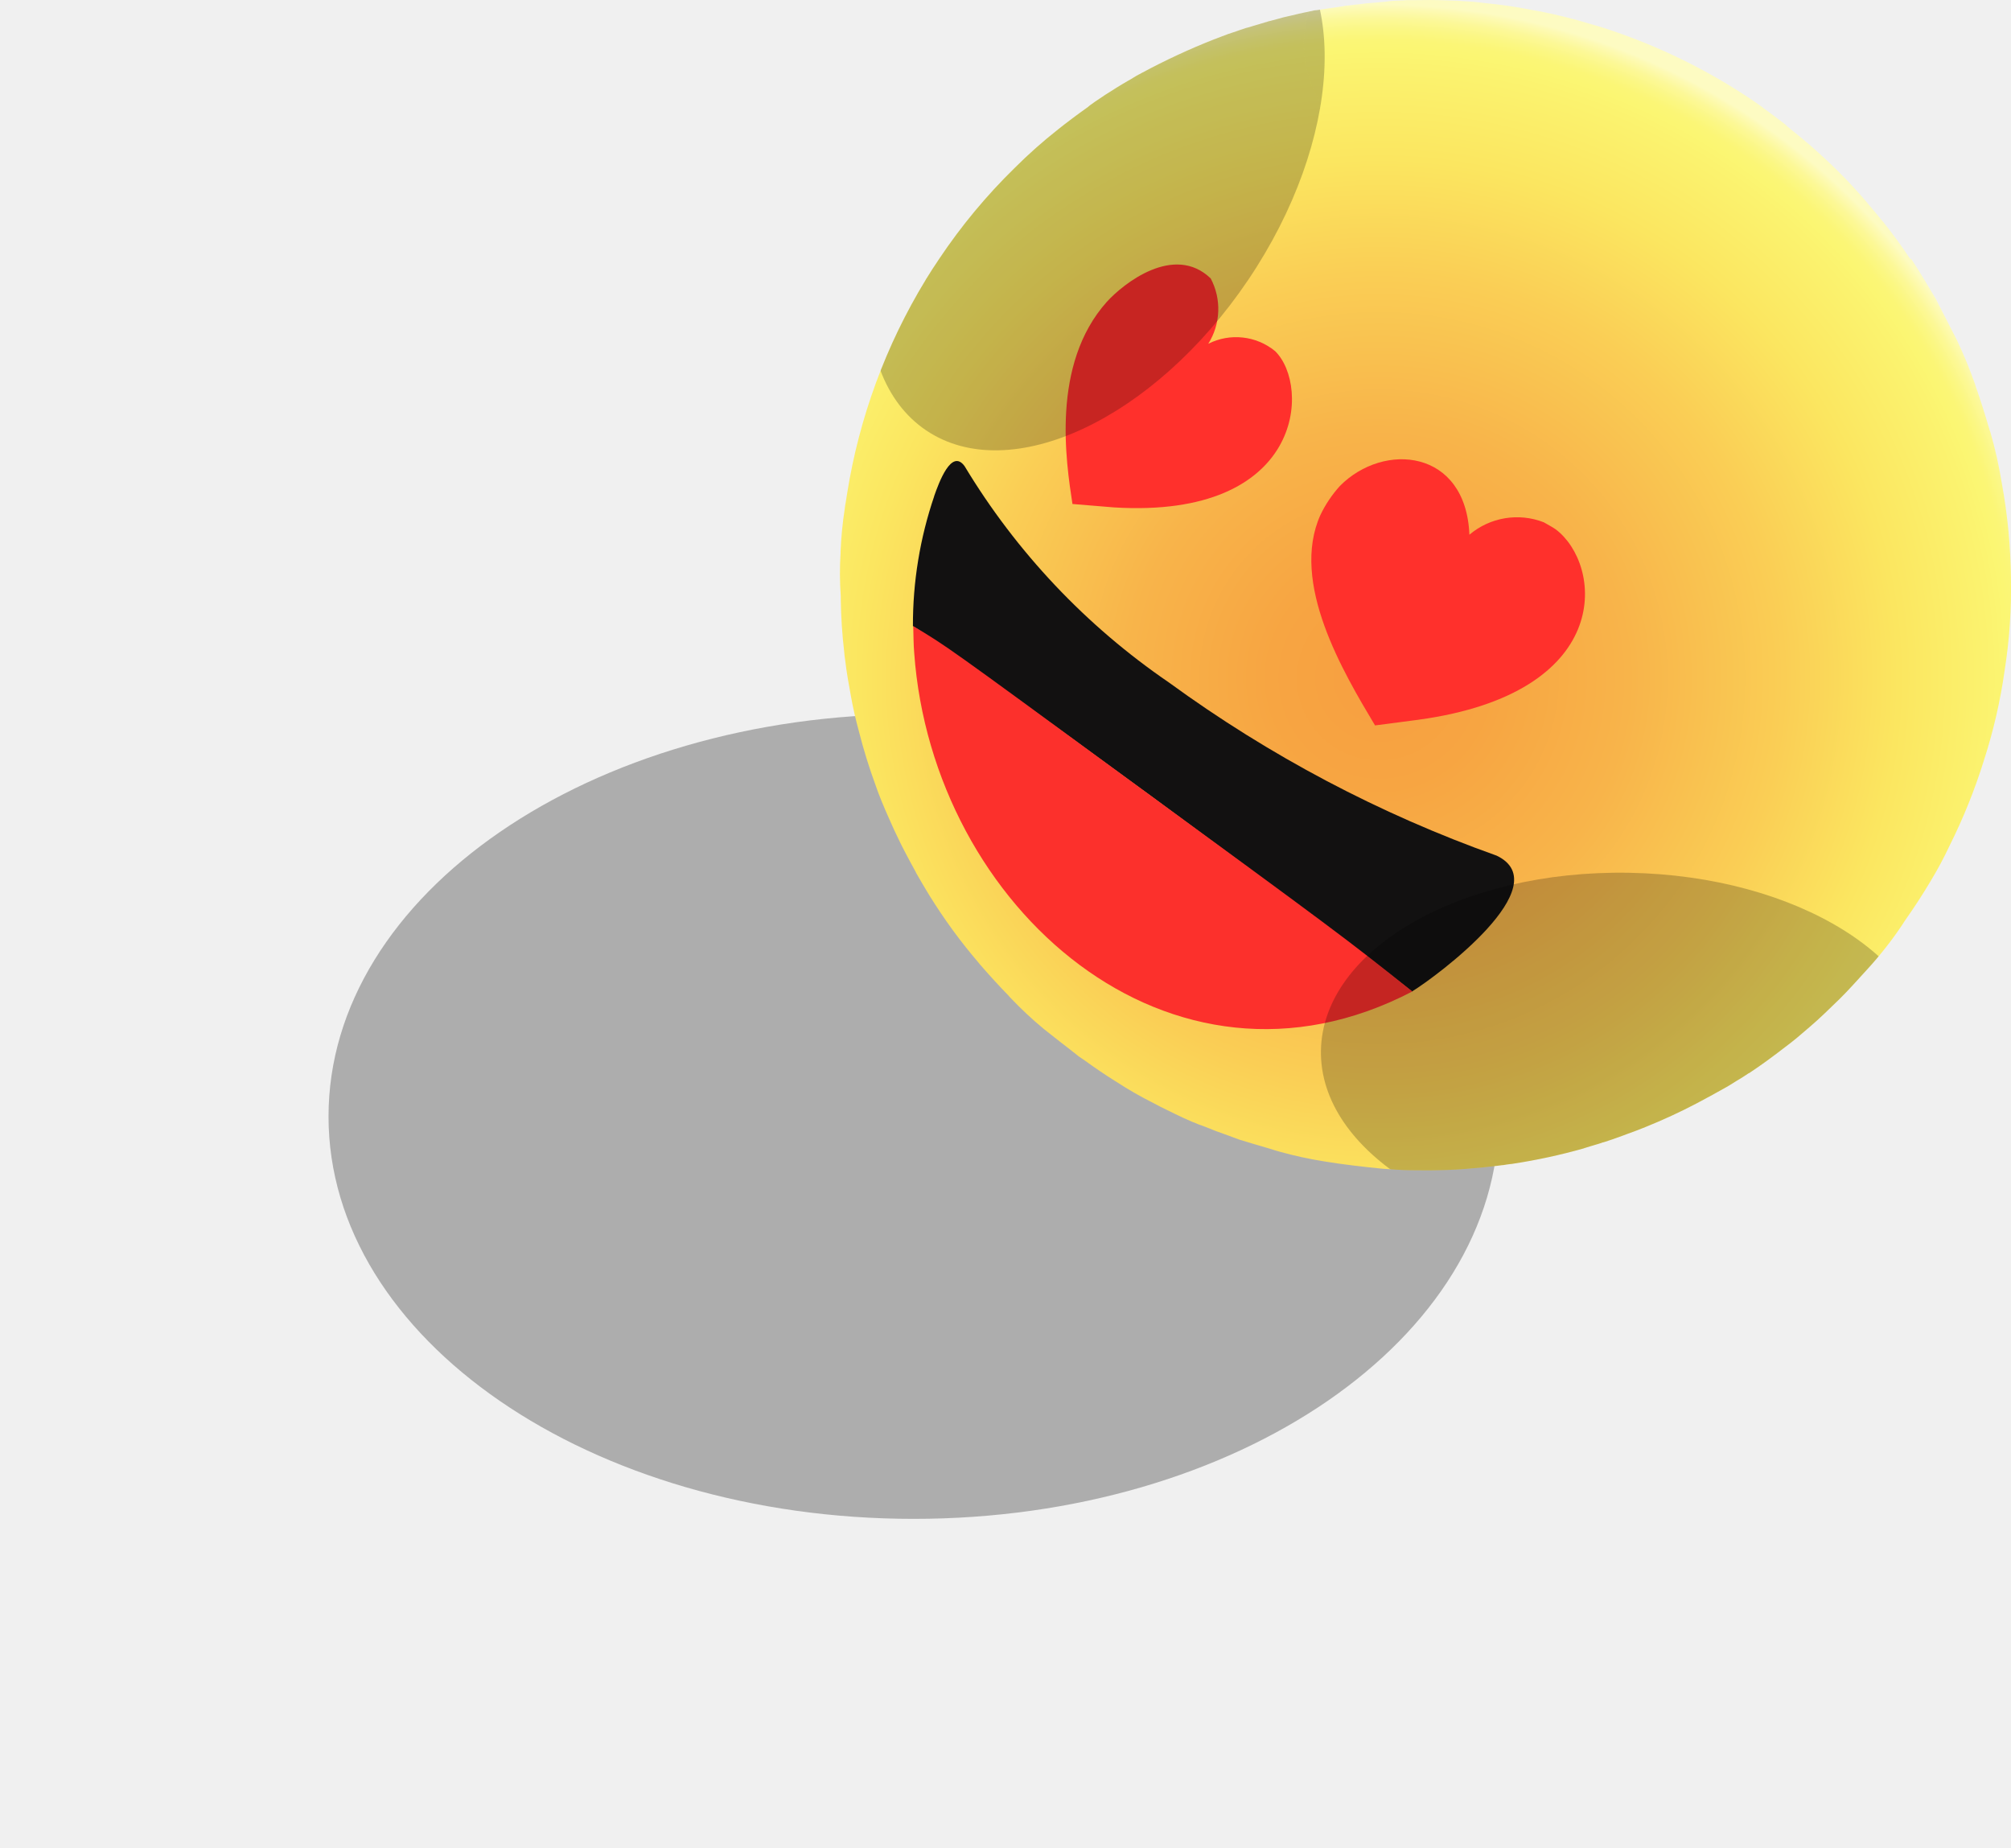
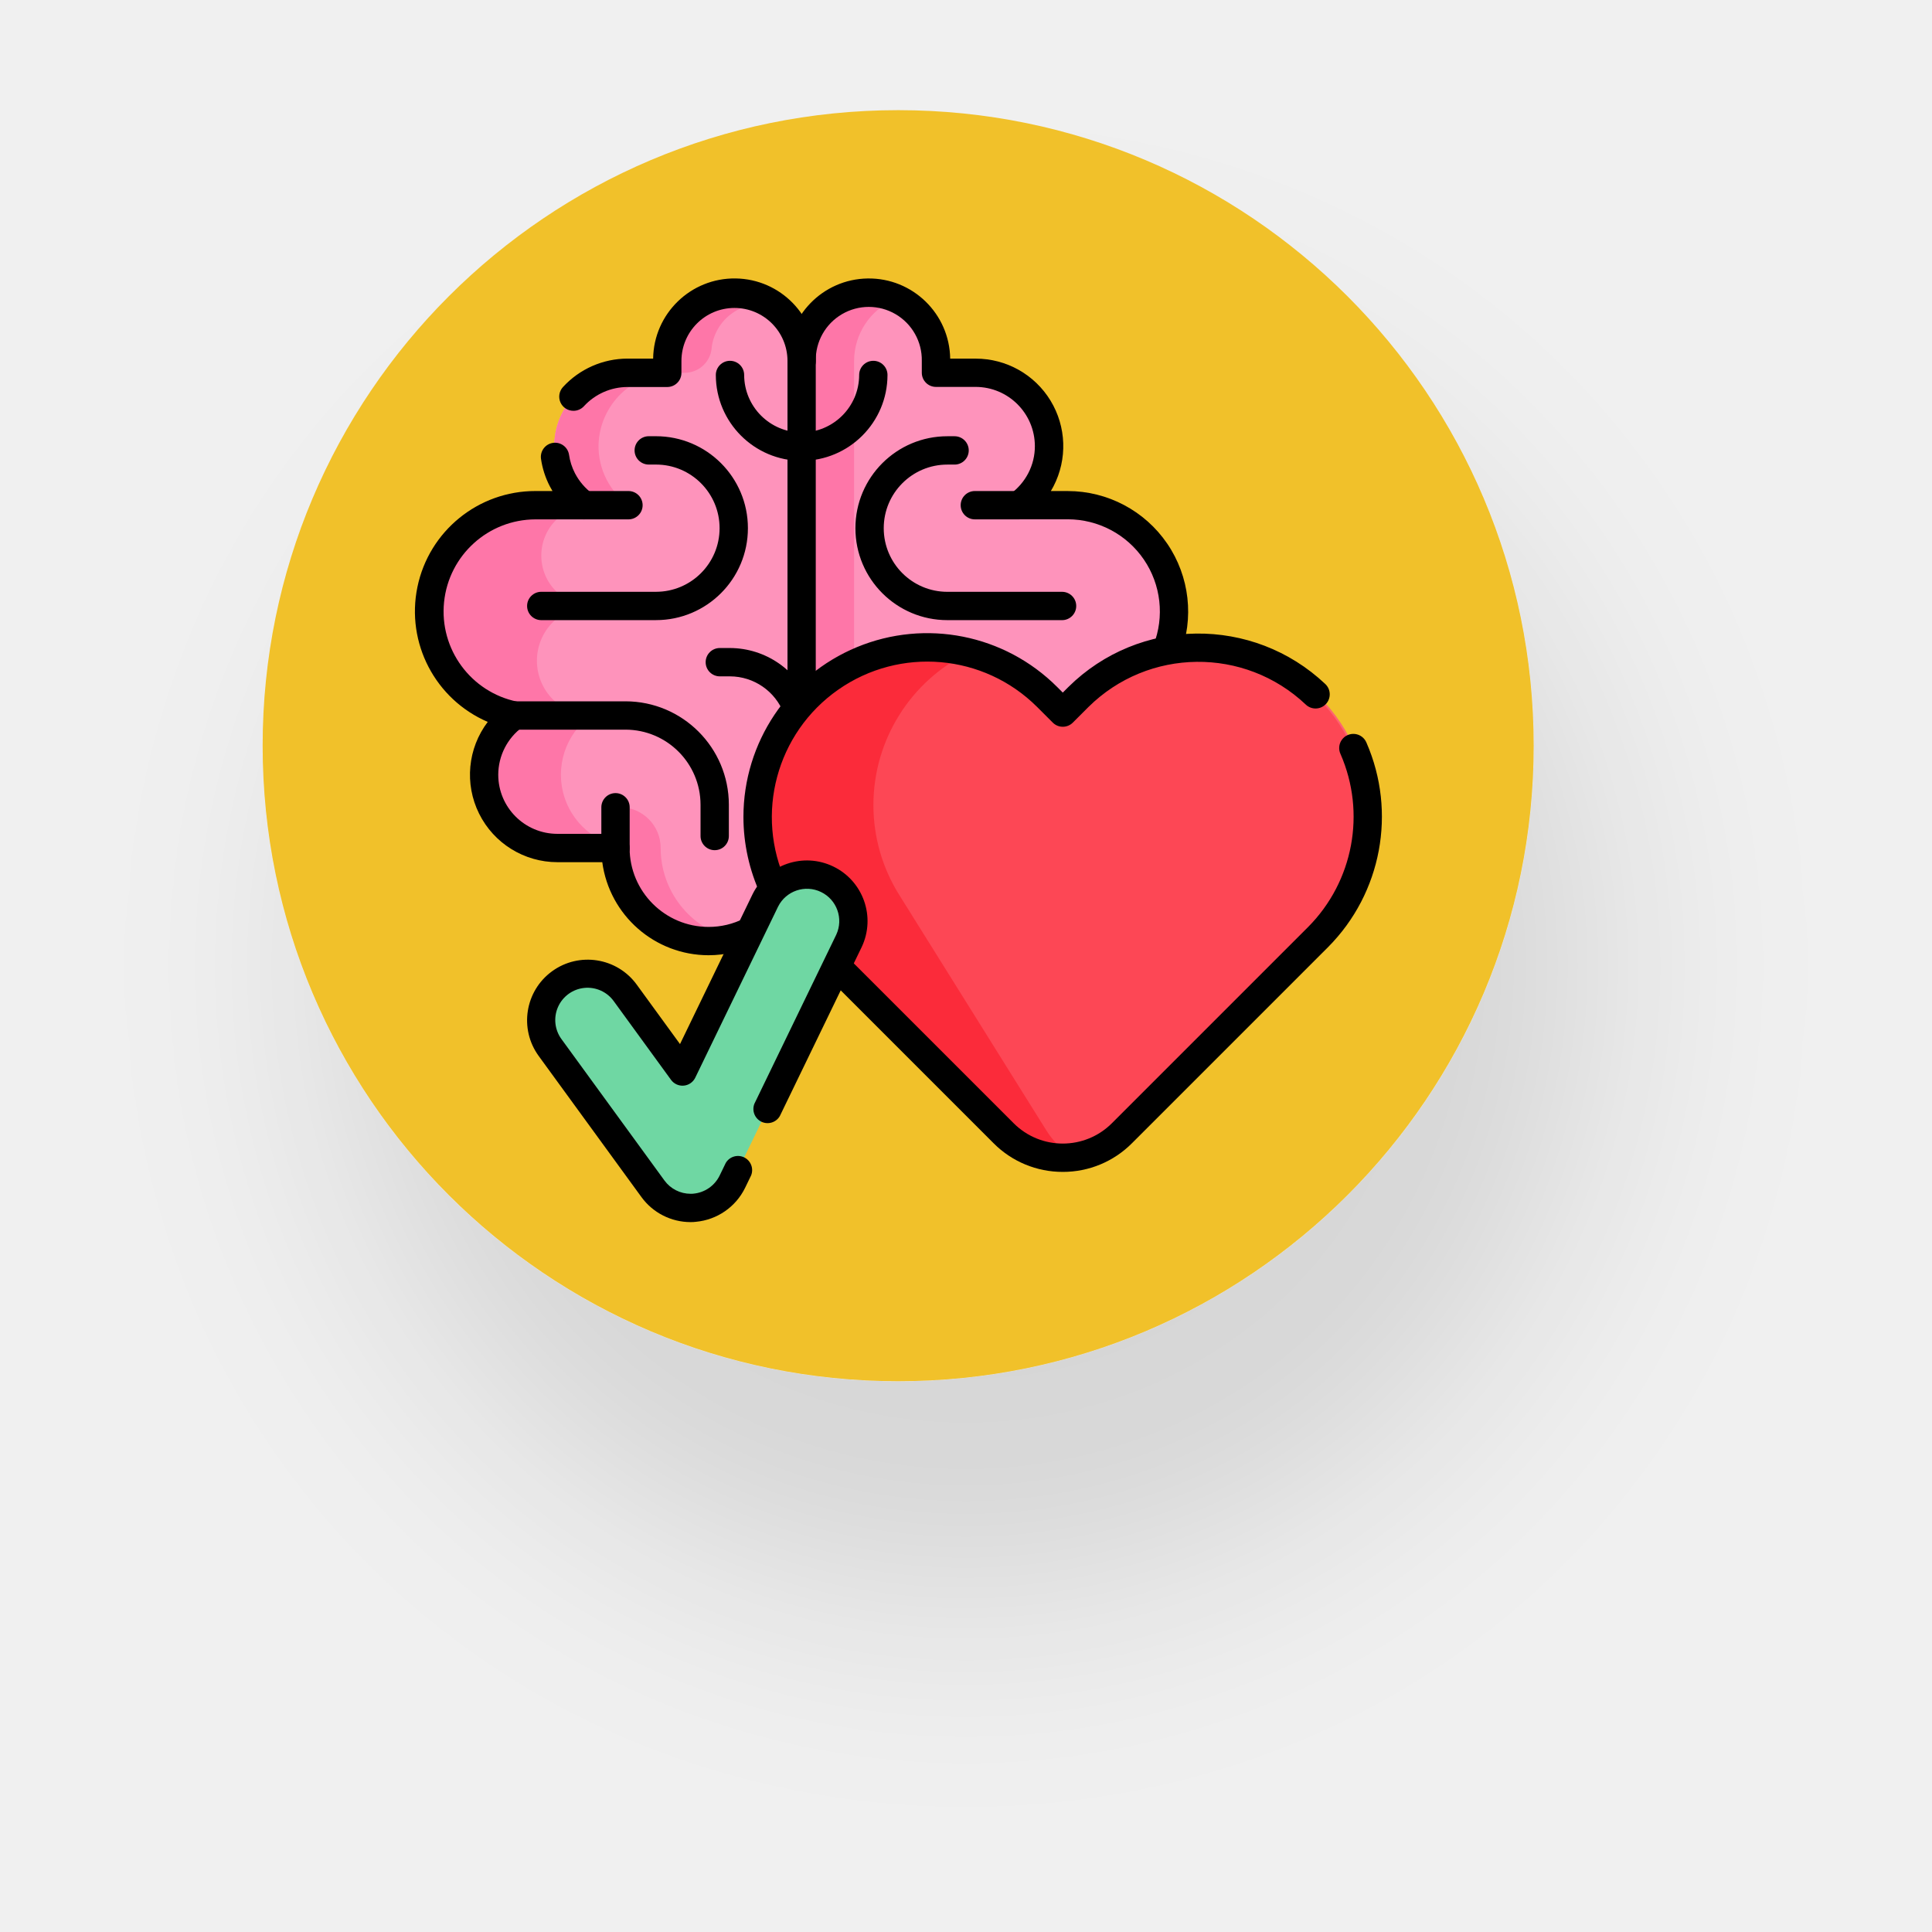
- <svg xmlns="http://www.w3.org/2000/svg" xmlns:xlink="http://www.w3.org/1999/xlink" width="82.478" height="75.758" viewBox="0 0 82.478 75.758">
+ <svg xmlns="http://www.w3.org/2000/svg" width="114" height="114" viewBox="0 0 114 114">
  <defs>
-     <radialGradient id="radial-gradient" cx="0.471" cy="0.58" r="0.575" gradientTransform="matrix(-0.999, -0.004, -0.004, 1, 0.933, 0.001)" gradientUnits="objectBoundingBox">
-       <stop offset="0" stop-color="#f79f40" />
-       <stop offset="0.163" stop-color="#f7a542" />
-       <stop offset="0.371" stop-color="#f8b44a" />
-       <stop offset="0.601" stop-color="#face55" />
-       <stop offset="0.771" stop-color="#fbe660" />
-       <stop offset="0.91" stop-color="#fbf36f" />
-       <stop offset="0.932" stop-color="#fbf672" />
-       <stop offset="0.947" stop-color="#fbf676" />
-       <stop offset="0.962" stop-color="#fbf783" />
-       <stop offset="0.978" stop-color="#fcf897" />
-       <stop offset="0.994" stop-color="#fdfab4" />
-       <stop offset="1" stop-color="#fdfbc2" />
-     </radialGradient>
-     <clipPath id="clip-path">
-       <path id="Trazado_116496" data-name="Trazado 116496" d="M52.65,29.84v-.06c0-.11-.03-.77-.15-1.75-.01-.09-.02-.17-.03-.26-.02-.12-.04-.25-.06-.38a23.894,23.894,0,0,0-3.15-8.77c0-.01-.01-.01-.01-.02-.17-.29-.35-.57-.54-.85h0a23.353,23.353,0,0,0-3.06-3.74,20.449,20.449,0,0,0-1.77-1.6c-.39-.32-.78-.62-1.19-.91a.265.265,0,0,1-.06-.05l-.05-.04-.21-.15c-.26-.18-.55-.37-.86-.57h0c-.01-.01-.02-.01-.03-.02-.15-.09-.3-.19-.47-.28-.07-.04-.15-.09-.22-.13s-.12-.07-.19-.11a1.092,1.092,0,0,0-.15-.08,25.413,25.413,0,0,0-2.93-1.4c-.26-.11-.47-.18-.58-.23l-.18-.07-.18-.07c-.01,0-.02-.01-.03-.01l-.04-.01-.3-.1-.04-.01c-.01,0-.03-.01-.04-.01l-.2-.07a2.759,2.759,0,0,0-.27-.08l-.23-.07c-.04-.01-.09-.03-.13-.04-.01,0-.03-.01-.04-.01s-.03-.01-.05-.01a.636.636,0,0,1-.07-.02l-.26-.07-.22-.06c-.07-.02-.14-.03-.21-.05h-.01l-.13-.03-.25-.06-.18-.04a2.049,2.049,0,0,0-.24-.05c-.01,0-.03-.01-.04-.01-.06-.01-.12-.03-.18-.04l-.11-.02-.13-.03h-.02l-.04-.01c-.02,0-.05-.01-.07-.01a1.766,1.766,0,0,1-.2-.04.6.6,0,0,0-.12-.02h0a2.068,2.068,0,0,1-.22-.04l-.19-.03c-.03-.01-.07-.01-.11-.02a.985.985,0,0,0-.17-.02,1,1,0,0,0-.16-.02l-.27-.03-.25-.03c-.03,0-.05-.01-.08-.01h-.02a1.641,1.641,0,0,0-.23-.02l-.34-.03c-.08-.01-.16-.01-.23-.02-.09-.01-.17-.01-.26-.02s-.18-.01-.27-.02A.97.97,0,0,1,29.76,7h-.37c-.48-.01-.96-.01-1.45,0-.11,0-.21,0-.31.01s-.22.01-.32.02c-.07,0-.13.01-.19.01-.16.01-.31.02-.46.04-.05,0-.11.01-.16.01-.22.02-.43.04-.64.07-.1.01-.2.02-.3.04h-.01c-.02,0-.04.01-.06.01q-.24.03-.45.06c-.11.02-.23.04-.34.05-.26.04-.47.08-.61.11-.7.14-1.38.3-2.06.5-.41.11-.77.22-1.21.38a24.021,24.021,0,0,0-5.31,2.61h0c-.17.11-.33.22-.49.33a.265.265,0,0,0-.06.05c-.28.2-.56.4-.84.61a.423.423,0,0,1-.07.05l-.02.02-.02.02c-.01.01-.02.02-.03.02s-.02.01-.03.02c-.08.06-.15.12-.23.18-.15.12-.3.24-.44.36-.08.07-.16.13-.24.2-.16.14-.32.27-.46.4l-.02.02-.02.02c-.03.03-.07.06-.1.09-.75.69-1.21,1.19-1.24,1.22-.23.25-.46.51-.69.77-.16.19-.33.38-.5.59-.01.01-.02.03-.04.04l-.03.03c-.34.42-.69.89-1.08,1.46l-.01.01-.01.01c-.01.01-.01.02-.02.02-.18.26-.36.55-.54.86-.16.26-.32.52-.46.75l-.46.88c-.15.29-.29.56-.42.82a16.758,16.758,0,0,0-.76,1.82h0v.01c-.22.6-.42,1.23-.6,1.84l-.01.02a.037.037,0,0,1-.01.03,17.968,17.968,0,0,0-.5,2.13,23.506,23.506,0,0,0-.17,7.66,22.794,22.794,0,0,0,.82,3.68,23.944,23.944,0,0,0,1.38,3.51,15.311,15.311,0,0,0,.75,1.42c.32.56.68,1.11,1.06,1.66.04.07.09.13.13.2a16,16,0,0,0,1.39,1.8c.34.37.78.88,1.14,1.24s.83.82,1.22,1.15h0c.42.37.6.53.99.83q.72.585,1.47,1.08h.01c.16.11.32.22.49.32.19.12.38.24.55.34.09.05.22.13.36.21a.573.573,0,0,1,.07.04c.15.09.33.18.52.29.04.02.09.05.13.07a22.789,22.789,0,0,0,2.12,1c.18.07.42.17.7.28l.24.09.42.15.3.1.11.03c.01,0,.01,0,.02.01l.16.05a2.759,2.759,0,0,0,.27.08l.26.08c.01,0,.02,0,.02.01a22.1,22.1,0,0,0,2.96.66l.09.01c.08.01.17.03.27.04h.03l.23.03.53.06c.24.03.56.05.79.07s.49.03.74.04h.02c.13.01.25.01.37.01.33.01.77,0,1.1.01s.79-.03,1.13-.05c.72-.06,1.68-.17,2.39-.28a18.747,18.747,0,0,0,1.84-.38c.14-.04.28-.08.43-.12.43-.12.87-.25,1.24-.36l.43-.16c.35-.12.69-.25,1.03-.38l.17-.06c.4-.15.89-.38,1.32-.59.19-.09.37-.18.55-.28a15.71,15.71,0,0,0,1.56-.88c.02-.01.03-.02.05-.03.41-.26.82-.52,1.22-.81.09-.06.18-.12.26-.17l.44-.34c.12-.09.23-.18.35-.27l.66-.52a14.289,14.289,0,0,0,1.37-1.26l.03-.03.07-.07c.35-.35.74-.77,1.2-1.29a.138.138,0,0,0,.03-.04h0a20.958,20.958,0,0,0,2.02-2.71c.01-.01.01-.02.02-.03.19-.3.38-.61.57-.95v-.01h0c.08-.14.16-.29.24-.44.11-.2.22-.41.31-.59l.09-.18c.16-.32.31-.65.47-.99.21-.47.41-.94.56-1.36h0c.26-.7.5-1.44.71-2.23.13-.48.25-.96.33-1.41.1-.48.18-.98.25-1.5.02-.12.03-.23.05-.34.08-.69.14-1.41.16-2.14v-.13C52.68,31.04,52.68,30.45,52.65,29.84Z" transform="translate(-4.654 -6.992)" />
-     </clipPath>
-     <linearGradient id="linear-gradient" x1="-0.166" y1="-323.933" x2="-1.166" y2="-323.933" gradientUnits="objectBoundingBox">
-       <stop offset="0" stop-color="#19b79c" />
-       <stop offset="0.405" stop-color="#1dbb9e" />
-       <stop offset="0.825" stop-color="#2ac8a3" />
-       <stop offset="0.997" stop-color="#31cfa6" />
-     </linearGradient>
-     <linearGradient id="linear-gradient-2" x1="-2.106" y1="-363.238" x2="-3.08" y2="-363.238" xlink:href="#linear-gradient" />
-     <clipPath id="clip-path-2">
-       <path id="Trazado_116504" data-name="Trazado 116504" d="M4.652,29.65v-.06a15.757,15.757,0,0,1,.17-1.74,2.335,2.335,0,0,1,.04-.26c.02-.12.04-.25.06-.38a24.088,24.088,0,0,1,3.22-8.75c0-.01.01-.01.01-.02.18-.29.36-.57.55-.85h0a23.39,23.39,0,0,1,3.09-3.72,20.134,20.134,0,0,1,1.78-1.58q.585-.465,1.2-.9a.265.265,0,0,0,.06-.05l.05-.04.21-.15c.26-.18.55-.37.86-.56h0c.01-.01.02-.01.03-.02.15-.09.31-.19.47-.28a2.53,2.53,0,0,0,.22-.13c.06-.04.12-.07.19-.11.05-.03.1-.05.15-.08a27.308,27.308,0,0,1,2.95-1.37c.26-.1.47-.18.58-.22l.18-.06.18-.06c.01,0,.02-.01.03-.01l.05-.02.3-.1.04-.01c.01,0,.03-.01.04-.01l.2-.06c.08-.02.19-.06.27-.08l.23-.07a.647.647,0,0,0,.13-.04c.01,0,.03-.01.04-.01s.03-.01.05-.01a.637.637,0,0,0,.07-.02l.26-.07.22-.06c.07-.02.14-.03.21-.05h.01l.13-.03c.08-.02.18-.04.25-.06l.18-.04c.08-.02.16-.03.24-.05.01,0,.03-.01.04-.01a1.163,1.163,0,0,0,.18-.04l.11-.01.13-.02h.02l.04-.01c.02,0,.05-.01.07-.01l.2-.03c.04-.01.09-.01.13-.02h0l.22-.03.19-.03a.516.516,0,0,0,.11-.02.985.985,0,0,1,.17-.02c.06-.01.11-.01.16-.02l.27-.03.25-.03c.03,0,.05-.01.08-.01h.02c.07-.01.15-.01.23-.02l.34-.03c.08-.01.16-.01.23-.02a1.569,1.569,0,0,1,.24-.03,2.437,2.437,0,0,1,.27-.01.86.86,0,0,1,.16-.01l.15-.01h.24c.49-.01.97-.01,1.45.01.11,0,.21.01.31.01s.22.01.32.02c.07,0,.13.01.19.01.16.01.31.02.46.04.05.01.11.01.16.02.22.02.43.05.64.07.1.01.2.03.3.04h.01c.02,0,.04.01.06.01.16.02.31.05.45.07l.34.06c.26.05.47.09.6.11.69.14,1.38.31,2.06.52.41.11.76.23,1.21.39a24.178,24.178,0,0,1,5.28,2.65h0c.16.11.33.22.49.34a.265.265,0,0,1,.06.05c.28.2.56.41.83.62a.424.424,0,0,0,.07.05l.02.02.02.02.03.03c.01.01.02.01.02.02.08.06.15.12.22.18.15.12.3.24.44.36.08.07.16.14.24.2.16.14.31.28.46.41l.02.02.02.02c.03.03.07.06.1.09.75.69,1.2,1.2,1.23,1.23.23.25.46.51.68.78.16.19.32.38.49.59.01.01.02.03.04.04l.02.03c.33.42.69.89,1.07,1.47l.04.01.01.01c.01.01.01.02.02.02.17.26.36.56.54.86.16.26.31.53.45.75l.45.88c.15.29.29.56.42.82a18.431,18.431,0,0,1,.75,1.83h0v.01c.21.6.41,1.23.59,1.85l.01.02a.037.037,0,0,0,.01.03,17.59,17.59,0,0,1,.48,2.14,22.71,22.71,0,0,1,.37,3.87,21.465,21.465,0,0,1-.26,3.8,21.96,21.96,0,0,1-.85,3.68,23.286,23.286,0,0,1-1.41,3.5,15.244,15.244,0,0,1-.76,1.42c-.33.56-.69,1.11-1.07,1.65-.04.07-.09.13-.13.2a15.2,15.2,0,0,1-1.41,1.79c-.34.37-.79.88-1.15,1.23s-.84.82-1.22,1.14h0c-.43.37-.6.52-1,.82-.49.38-.98.74-1.48,1.07H41.9c-.16.11-.32.21-.49.31-.19.12-.38.24-.55.33-.09.05-.22.12-.36.2a.574.574,0,0,0-.07.04c-.15.08-.33.18-.52.28-.04.02-.09.05-.13.07a23.108,23.108,0,0,1-2.12.98c-.18.07-.42.17-.71.27l-.24.09-.42.15-.3.1-.11.03c-.01,0-.01,0-.02.01l-.16.05c-.08.02-.19.06-.27.08l-.26.08c-.01,0-.02,0-.02.01a23.962,23.962,0,0,1-2.96.64l-.09.01c-.08.01-.17.02-.27.04H31.8l-.23.03-.53.06c-.24.02-.56.05-.79.07s-.49.03-.74.04h-.02c-.13,0-.25.01-.37.01-.33.01-.77,0-1.1,0s-.79-.04-1.13-.06c-.72-.07-1.68-.18-2.39-.3a16.281,16.281,0,0,1-1.84-.4c-.14-.04-.28-.08-.43-.13-.43-.12-.87-.26-1.24-.37l-.43-.16c-.35-.12-.69-.25-1.03-.39l-.17-.06c-.4-.15-.88-.38-1.32-.6-.19-.09-.37-.18-.55-.28a15.612,15.612,0,0,1-1.55-.89.219.219,0,0,0-.05-.03c-.41-.26-.81-.53-1.21-.82-.09-.06-.17-.12-.25-.17L14,49.97c-.12-.09-.23-.18-.35-.27l-.66-.52a15.233,15.233,0,0,1-1.36-1.27l-.03-.03-.06-.07c-.34-.35-.74-.78-1.19-1.3a.138.138,0,0,1-.03-.04h0a21.889,21.889,0,0,1-2-2.73c-.01-.01-.01-.02-.02-.03-.18-.3-.37-.61-.56-.95v-.01h0c-.08-.14-.16-.29-.24-.44-.11-.21-.22-.41-.31-.59l-.09-.18c-.16-.32-.31-.65-.46-.99-.21-.47-.41-.95-.55-1.36h0a22.441,22.441,0,0,1-.69-2.23c-.13-.48-.24-.96-.32-1.41-.09-.49-.18-.98-.24-1.5-.02-.12-.03-.23-.04-.34a21.166,21.166,0,0,1-.14-2.14v-.13A13.347,13.347,0,0,1,4.652,29.65Z" transform="translate(-4.627 -6.983)" fill="url(#radial-gradient)" />
-     </clipPath>
+     <filter id="Elipse_11472" x="0" y="0" width="114" height="114" filterUnits="userSpaceOnUse">
+       <feOffset dx="4" dy="13" input="SourceAlpha" />
+       <feGaussianBlur stdDeviation="6.5" result="blur" />
+       <feFlood flood-opacity="0.11" />
+       <feComposite operator="in" in2="blur" />
+       <feComposite in="SourceGraphic" />
+     </filter>
  </defs>
-   <g id="Grupo_157926" data-name="Grupo 157926" transform="translate(13.474)">
-     <ellipse id="Elipse_4737" data-name="Elipse 4737" cx="24" cy="16.5" rx="24" ry="16.5" transform="translate(0 29.284)" fill="#0b0b0b" opacity="0.292" style="mix-blend-mode: multiply;isolation: isolate" />
-     <path id="Trazado_116493" data-name="Trazado 116493" d="M4.652,29.65v-.06a15.757,15.757,0,0,1,.17-1.74,2.335,2.335,0,0,1,.04-.26c.02-.12.04-.25.06-.38a24.088,24.088,0,0,1,3.22-8.75c0-.01.01-.01.01-.02.18-.29.36-.57.55-.85h0a23.39,23.39,0,0,1,3.09-3.72,20.134,20.134,0,0,1,1.78-1.58q.585-.465,1.2-.9a.265.265,0,0,0,.06-.05l.05-.04.21-.15c.26-.18.55-.37.86-.56h0c.01-.01.02-.01.03-.02.15-.09.31-.19.47-.28a2.53,2.53,0,0,0,.22-.13c.06-.04.12-.07.19-.11.05-.03.1-.05.15-.08a27.308,27.308,0,0,1,2.95-1.37c.26-.1.47-.18.58-.22l.18-.06.18-.06c.01,0,.02-.01.03-.01l.05-.02.3-.1.04-.01c.01,0,.03-.01.04-.01l.2-.06c.08-.02.19-.06.27-.08l.23-.07a.647.647,0,0,0,.13-.04c.01,0,.03-.01.04-.01s.03-.01.05-.01a.637.637,0,0,0,.07-.02l.26-.07.22-.06c.07-.02.14-.03.21-.05h.01l.13-.03c.08-.02.18-.04.25-.06l.18-.04c.08-.02.16-.03.24-.05.01,0,.03-.01.04-.01a1.163,1.163,0,0,0,.18-.04l.11-.01.13-.02h.02l.04-.01c.02,0,.05-.01.07-.01l.2-.03c.04-.01.09-.01.13-.02h0l.22-.03.19-.03a.516.516,0,0,0,.11-.02.985.985,0,0,1,.17-.02c.06-.01.11-.01.16-.02l.27-.03.25-.03c.03,0,.05-.01.08-.01h.02c.07-.01.15-.01.23-.02l.34-.03c.08-.01.16-.01.23-.02a1.569,1.569,0,0,1,.24-.03,2.437,2.437,0,0,1,.27-.01.86.86,0,0,1,.16-.01l.15-.01h.24c.49-.01.97-.01,1.45.01.11,0,.21.01.31.01s.22.01.32.02c.07,0,.13.01.19.01.16.01.31.02.46.04.05.01.11.01.16.02.22.02.43.05.64.07.1.01.2.03.3.04h.01c.02,0,.04.01.06.01.16.02.31.05.45.07l.34.06c.26.05.47.09.6.11.69.14,1.38.31,2.06.52.41.11.76.23,1.21.39a24.178,24.178,0,0,1,5.28,2.65h0c.16.11.33.22.49.34a.265.265,0,0,1,.06.05c.28.2.56.41.83.62a.424.424,0,0,0,.07.05l.02.02.02.02.03.03c.01.01.02.01.02.02.08.06.15.12.22.18.15.12.3.24.44.36.08.07.16.14.24.2.16.14.31.28.46.41l.02.02.02.02c.03.03.07.06.1.09.75.69,1.2,1.2,1.23,1.23.23.25.46.51.68.78.16.19.32.38.49.59.01.01.02.03.04.04l.02.03c.33.42.69.89,1.07,1.47l.04.01.01.01c.01.01.01.02.02.02.17.26.36.56.54.86.16.26.31.53.45.75l.45.88c.15.29.29.56.42.82a18.431,18.431,0,0,1,.75,1.83h0v.01c.21.6.41,1.23.59,1.85l.01.02a.037.037,0,0,0,.01.03,17.59,17.59,0,0,1,.48,2.14,22.71,22.71,0,0,1,.37,3.87,21.465,21.465,0,0,1-.26,3.8,21.96,21.96,0,0,1-.85,3.68,23.286,23.286,0,0,1-1.41,3.5,15.244,15.244,0,0,1-.76,1.42c-.33.56-.69,1.11-1.07,1.65-.04.07-.09.13-.13.2a15.2,15.2,0,0,1-1.41,1.79c-.34.37-.79.88-1.15,1.23s-.84.82-1.22,1.14h0c-.43.37-.6.52-1,.82-.49.38-.98.74-1.48,1.07H41.9c-.16.11-.32.21-.49.31-.19.12-.38.24-.55.33-.09.05-.22.12-.36.2a.574.574,0,0,0-.07.04c-.15.08-.33.18-.52.28-.04.02-.09.05-.13.07a23.108,23.108,0,0,1-2.12.98c-.18.07-.42.17-.71.27l-.24.09-.42.15-.3.1-.11.03c-.01,0-.01,0-.02.01l-.16.05c-.08.02-.19.06-.27.08l-.26.08c-.01,0-.02,0-.02.01a23.962,23.962,0,0,1-2.96.64l-.09.01c-.08.01-.17.02-.27.04H31.8l-.23.03-.53.06c-.24.02-.56.05-.79.07s-.49.03-.74.04h-.02c-.13,0-.25.01-.37.01-.33.01-.77,0-1.1,0s-.79-.04-1.13-.06c-.72-.07-1.68-.18-2.39-.3a16.281,16.281,0,0,1-1.84-.4c-.14-.04-.28-.08-.43-.13-.43-.12-.87-.26-1.24-.37l-.43-.16c-.35-.12-.69-.25-1.03-.39l-.17-.06c-.4-.15-.88-.38-1.32-.6-.19-.09-.37-.18-.55-.28a15.612,15.612,0,0,1-1.55-.89.219.219,0,0,0-.05-.03c-.41-.26-.81-.53-1.21-.82-.09-.06-.17-.12-.25-.17L14,49.97c-.12-.09-.23-.18-.35-.27l-.66-.52a15.233,15.233,0,0,1-1.36-1.27l-.03-.03-.06-.07c-.34-.35-.74-.78-1.19-1.3a.138.138,0,0,1-.03-.04h0a21.889,21.889,0,0,1-2-2.73c-.01-.01-.01-.02-.02-.03-.18-.3-.37-.61-.56-.95v-.01h0c-.08-.14-.16-.29-.24-.44-.11-.21-.22-.41-.31-.59l-.09-.18c-.16-.32-.31-.65-.46-.99-.21-.47-.41-.95-.55-1.36h0a22.441,22.441,0,0,1-.69-2.23c-.13-.48-.24-.96-.32-1.41-.09-.49-.18-.98-.24-1.5-.02-.12-.03-.23-.04-.34a21.166,21.166,0,0,1-.14-2.14v-.13A13.347,13.347,0,0,1,4.652,29.65Z" transform="translate(16.349 -6.983)" fill="url(#radial-gradient)" />
-     <g id="Grupo_86225" data-name="Grupo 86225" transform="translate(20.955 0.009)" clip-path="url(#clip-path)">
-       <path id="Trazado_116494" data-name="Trazado 116494" d="M50.67,21.64a4.37,4.37,0,0,1,.18-.46C50.8,21.33,50.74,21.48,50.67,21.64Z" transform="translate(-48.844 -6.992)" fill="url(#linear-gradient)" />
-       <path id="Trazado_116495" data-name="Trazado 116495" d="M4.7,34.92c.03-.14.05-.28.08-.41C4.75,34.65,4.73,34.79,4.7,34.92Z" transform="translate(43.196 -6.992)" fill="url(#linear-gradient-2)" />
+   <g id="Grupo_1098909" data-name="Grupo 1098909" transform="translate(-918.833 -170.5)">
+     <g transform="matrix(1, 0, 0, 1, 918.83, 170.5)" filter="url(#Elipse_11472)">
+       <circle id="Elipse_11472-2" data-name="Elipse 11472" cx="37.5" cy="37.5" r="37.5" transform="translate(15.5 6.5)" fill="#f1c12c" />
    </g>
-     <path id="Trazado_116497" data-name="Trazado 116497" d="M25.873,27.33A16.375,16.375,0,0,0,25,32.66c2.26,1.39,16.97,12.2,20.47,14.98,1.03-.63,6.02-4.35,3.47-5.57a52.925,52.925,0,0,1-13.44-7.1,28.664,28.664,0,0,1-8.38-8.87c-.54-.75-1.06.69-1.25,1.23" transform="translate(-1.032 -6.983)" fill="#121111" />
-     <path id="Trazado_116499" data-name="Trazado 116499" d="M29.22,33.76c.75,10.43,10.52,19.05,20.43,13.88-2.65-2.12-3.33-2.62-11.66-8.71-7.45-5.46-7.45-5.46-8.81-6.27.01.33.01.77.04,1.1" transform="translate(-5.199 -6.983)" fill="#fc302c" />
-     <g id="Grupo_86231" data-name="Grupo 86231" transform="translate(40.307 18.833)">
-       <path id="Trazado_116501" data-name="Trazado 116501" d="M22.473,28.1c-1.25,2.78.93,6.44,2.24,8.63.65-.09,1.52-.19,2.17-.29,7.67-1.22,7.14-6.32,5.24-7.75-.14-.1-.34-.2-.49-.29a3.024,3.024,0,0,0-3.05.51c-.14-3.51-3.51-3.82-5.31-2a4.969,4.969,0,0,0-.8,1.19" transform="translate(-22.099 -25.816)" fill="#ff302c" />
-     </g>
-     <g id="Grupo_86232" data-name="Grupo 86232" transform="translate(30.232 10.846)">
-       <path id="Trazado_116503" data-name="Trazado 116503" d="M35.806,19.36c-2.3,2.57-1.67,6.58-1.41,8.29.51.04,1.19.1,1.7.14,7.78.48,8.08-4.98,6.61-6.41a2.529,2.529,0,0,0-2.74-.3,2.679,2.679,0,0,0,.1-2.68c-1.5-1.44-3.58.21-4.26.96" transform="translate(-34.117 -17.829)" fill="#ff302c" />
-     </g>
-     <g id="Enmascarar_grupo_59" data-name="Enmascarar grupo 59" transform="translate(20.976 0)" clip-path="url(#clip-path-2)">
-       <g id="Grupo_86233" data-name="Grupo 86233" transform="translate(-2.683 -7.272)" opacity="0.561" style="mix-blend-mode: multiply;isolation: isolate">
-         <g id="Grupo_86230" data-name="Grupo 86230" transform="translate(0)">
-           <ellipse id="Elipse_4734" data-name="Elipse 4734" cx="12.5" cy="7.5" rx="12.5" ry="7.5" transform="translate(21.707 1.557)" fill="#fff" opacity="0.743" />
-           <ellipse id="Elipse_4735" data-name="Elipse 4735" cx="12.5" cy="7.5" rx="12.5" ry="7.5" transform="translate(26.415 8.388) rotate(124)" opacity="0.387" />
-           <ellipse id="Elipse_4736" data-name="Elipse 4736" cx="12.5" cy="7.5" rx="12.5" ry="7.5" transform="matrix(-1, -0.017, 0.017, -1, 47.282, 58.274)" opacity="0.387" />
-         </g>
+     <g id="salud-mental-" transform="translate(943.333 180.533)">
+       <g id="Grupo_1098896" data-name="Grupo 1098896" transform="translate(0 6.467)">
+         <path id="Trazado_872999" data-name="Trazado 872999" d="M208.592,13.968h0a3.964,3.964,0,0,1,3.964,3.965v.7H214.9a4.326,4.326,0,0,1,4.326,4.326h0a4.32,4.32,0,0,1-1.766,3.487h2.866a6.268,6.268,0,0,1,6.268,6.268h0a6.27,6.27,0,0,1-5.006,6.141,4.319,4.319,0,0,1,1.775,3.493h0a4.326,4.326,0,0,1-4.326,4.326H215.61a5.492,5.492,0,1,1-10.983,0V17.933A3.965,3.965,0,0,1,208.592,13.968Z" transform="translate(-181.825 -13.132)" fill="#fe93bb" />
+         <path id="Trazado_873000" data-name="Trazado 873000" d="M211.666,51.94a5.5,5.5,0,0,1-7.038-5.27V17.933a3.965,3.965,0,0,1,5.512-3.651,3.965,3.965,0,0,0-2.418,3.651V46.67A5.494,5.494,0,0,0,211.666,51.94Z" transform="translate(-181.825 -13.132)" fill="#fe76a8" />
+         <path id="Trazado_873001" data-name="Trazado 873001" d="M29.467,17.933V46.67a5.492,5.492,0,0,1-10.983,0H15.057a4.326,4.326,0,0,1-2.551-7.82,6.269,6.269,0,0,1,1.261-12.409h2.866a4.326,4.326,0,0,1,2.56-7.814h2.344v-.7a3.965,3.965,0,1,1,7.929,0Z" transform="translate(-6.664 -13.132)" fill="#fe93bb" />
+         <path id="Trazado_873002" data-name="Trazado 873002" d="M112.891,293.588a5.5,5.5,0,0,1-6.826-5.411v-2.322h.264a2.4,2.4,0,0,1,2.4,2.4h0A5.493,5.493,0,0,0,112.891,293.588Z" transform="translate(-94.246 -254.722)" fill="#fe76a8" />
+         <path id="Trazado_873003" data-name="Trazado 873003" d="M13.846,135.085a3.231,3.231,0,0,0,3.231,3.231H12.506a6.268,6.268,0,0,1,1.261-12.408h3.31a2.973,2.973,0,0,0,0,5.947A3.231,3.231,0,0,0,13.846,135.085Z" transform="translate(-6.664 -112.597)" fill="#fe76a8" />
+         <path id="Trazado_873004" data-name="Trazado 873004" d="M86.46,14.646A2.931,2.931,0,0,0,82.9,17.158q0,.017,0,.034a1.6,1.6,0,0,1-1.583,1.438h-.691a4.374,4.374,0,0,0-4.4,4.253,4.308,4.308,0,0,0,.481,2.058,4.356,4.356,0,0,0,1.284,1.5H75.378a4.354,4.354,0,0,1-1.284-1.5,4.327,4.327,0,0,1,3.844-6.311h2.344v-.623A4.012,4.012,0,0,1,84.19,13.97,3.936,3.936,0,0,1,86.46,14.646Z" transform="translate(-65.409 -13.133)" fill="#fe76a8" />
+         <path id="Trazado_873005" data-name="Trazado 873005" d="M45.349,245.08H40.82a4.326,4.326,0,0,1-2.551-7.82H42.8a4.326,4.326,0,0,0,2.551,7.82Z" transform="translate(-32.427 -211.542)" fill="#fe76a8" />
+         <path id="Trazado_873006" data-name="Trazado 873006" d="M77.105,14.21a.836.836,0,0,1-.617-1.4A5.174,5.174,0,0,1,80.3,11.13H81.81a4.8,4.8,0,0,1,9.6.14.836.836,0,1,1-1.672,0,3.129,3.129,0,1,0-6.258,0v.7a.836.836,0,0,1-.836.836H80.3a3.5,3.5,0,0,0-2.577,1.137A.834.834,0,0,1,77.105,14.21Z" transform="translate(-67.771 -6.47)" />
+         <path id="Trazado_873007" data-name="Trazado 873007" d="M17.311,122.928a6.337,6.337,0,0,1-6.273-5.491H8.393a5.159,5.159,0,0,1-4.113-8.277A7.1,7.1,0,0,1,7.1,95.537h1q-.083-.139-.158-.282a5.093,5.093,0,0,1-.522-1.633.836.836,0,0,1,1.655-.235,3.426,3.426,0,0,0,.351,1.1A3.529,3.529,0,0,0,10.464,95.7a.836.836,0,0,1-.5,1.509H7.1A5.433,5.433,0,0,0,6.01,107.963a.836.836,0,0,1,.326,1.494A3.5,3.5,0,0,0,4.9,112.275a3.49,3.49,0,0,0,3.49,3.49h3.425a.836.836,0,0,1,.836.836,4.662,4.662,0,0,0,4.657,4.656,4.6,4.6,0,0,0,2.1-.5.836.836,0,0,1,.755,1.491A6.342,6.342,0,0,1,17.311,122.928Z" transform="translate(0 -83.063)" />
+         <path id="Trazado_873008" data-name="Trazado 873008" d="M66.869,100.246H60.1a.836.836,0,1,1,0-1.672h6.768a3.754,3.754,0,0,0,0-7.508h-.426a.836.836,0,1,1,0-1.672h.426a5.425,5.425,0,1,1,0,10.851Z" transform="translate(-52.662 -80.154)" />
+         <path id="Trazado_873009" data-name="Trazado 873009" d="M57.592,238.543a.836.836,0,0,1-.836-.836v-1.847a4.434,4.434,0,0,0-4.429-4.429H45.762a.836.836,0,1,1,0-1.672h6.565a6.107,6.107,0,0,1,6.1,6.1v1.847A.836.836,0,0,1,57.592,238.543Z" transform="translate(-39.92 -204.877)" />
+         <path id="Línea_562" data-name="Línea 562" d="M-4.05-5.828H-6.664A.836.836,0,0,1-7.5-6.664.836.836,0,0,1-6.664-7.5H-4.05a.836.836,0,0,1,.836.836A.836.836,0,0,1-4.05-5.828Z" transform="translate(16.633 19.974)" />
+         <path id="Línea_563" data-name="Línea 563" d="M-6.664-3.425A.836.836,0,0,1-7.5-4.26v-2.4A.836.836,0,0,1-6.664-7.5a.836.836,0,0,1,.836.836v2.4A.836.836,0,0,1-6.664-3.425Z" transform="translate(18.483 37.798)" />
+         <path id="Trazado_873010" data-name="Trazado 873010" d="M159.179,205.923a.836.836,0,0,1-.781-.538,3.413,3.413,0,0,0-3.172-2.183h-.6a.836.836,0,0,1,0-1.672h.6a5.094,5.094,0,0,1,4.733,3.259.836.836,0,0,1-.781,1.134Z" transform="translate(-136.652 -179.793)" />
+         <path id="Trazado_873011" data-name="Trazado 873011" d="M164.243,55.348a5.07,5.07,0,0,1-5.065-5.064.836.836,0,0,1,1.672,0,3.4,3.4,0,0,0,3.393,3.392.836.836,0,0,1,0,1.672Z" transform="translate(-141.44 -44.658)" />
+         <path id="Trazado_873012" data-name="Trazado 873012" d="M197.966,32.279a.836.836,0,0,1-.836-.836V11.268a4.8,4.8,0,0,1,9.6-.139h1.511a5.161,5.161,0,0,1,4.586,7.531q-.074.143-.157.282h1a7.107,7.107,0,0,1,6.612,9.7.836.836,0,0,1-1.555-.612,5.436,5.436,0,0,0-5.057-7.421H210.8a.836.836,0,0,1-.5-1.509,3.532,3.532,0,0,0,1.038-1.213,3.441,3.441,0,0,0,.389-1.6,3.5,3.5,0,0,0-3.491-3.49h-2.345a.836.836,0,0,1-.836-.836v-.7a3.129,3.129,0,1,0-6.257,0V31.443A.836.836,0,0,1,197.966,32.279Z" transform="translate(-175.163 -6.467)" />
+         <path id="Trazado_873013" data-name="Trazado 873013" d="M245.265,100.246H238.5a5.425,5.425,0,1,1,0-10.851h.426a.836.836,0,1,1,0,1.672H238.5a3.754,3.754,0,1,0,0,7.508h6.768a.836.836,0,1,1,0,1.672Z" transform="translate(-207.1 -80.154)" />
+         <path id="Línea_564" data-name="Línea 564" d="M-4.05-5.828H-6.664A.836.836,0,0,1-7.5-6.664.836.836,0,0,1-6.664-7.5H-4.05a.836.836,0,0,1,.836.836A.836.836,0,0,1-4.05-5.828Z" transform="translate(39.686 19.974)" />
+         <path id="Trazado_873014" data-name="Trazado 873014" d="M197.964,55.348a.836.836,0,1,1,0-1.672,3.4,3.4,0,0,0,3.393-3.392.836.836,0,0,1,1.672,0A5.07,5.07,0,0,1,197.964,55.348Z" transform="translate(-175.161 -44.658)" />
+       </g>
+       <g id="Grupo_1098897" data-name="Grupo 1098897" transform="translate(19.367 27.333)">
+         <path id="Trazado_873015" data-name="Trazado 873015" d="M214.382,204.1h0a10.009,10.009,0,0,0-14.155,0l-.921.921-.921-.921a10.009,10.009,0,0,0-14.155,0h0a10.009,10.009,0,0,0,0,14.155l11.584,11.584a4.939,4.939,0,0,0,6.985,0l11.584-11.584A10.009,10.009,0,0,0,214.382,204.1Z" transform="translate(-180.463 -200.336)" fill="#fd4755" />
+         <path id="Trazado_873015_-_Contorno" data-name="Trazado 873015 - Contorno" d="M190.863,200.666a10.081,10.081,0,0,1,3.787.737,10.016,10.016,0,0,1,1.751.921,10.139,10.139,0,0,1,1.579,1.29l.882.882.882-.882a10.14,10.14,0,0,1,1.579-1.29,10.01,10.01,0,0,1,3.616-1.474,10.094,10.094,0,0,1,5.71.553,10.016,10.016,0,0,1,1.751.921,10.163,10.163,0,0,1,2.868,2.869,10.009,10.009,0,0,1,1.474,3.616,10.094,10.094,0,0,1-.553,5.71,10.013,10.013,0,0,1-.921,1.751,10.137,10.137,0,0,1-1.29,1.579l-11.584,11.584a4.991,4.991,0,0,1-7.064,0l-11.584-11.584a10.139,10.139,0,0,1-1.29-1.579,10.009,10.009,0,0,1-1.474-3.616,10.094,10.094,0,0,1,.553-5.71,10.014,10.014,0,0,1,.921-1.751,10.163,10.163,0,0,1,2.868-2.869,10.01,10.01,0,0,1,3.616-1.474A10.137,10.137,0,0,1,190.863,200.666Zm8,3.988-.961-.961a10.026,10.026,0,0,0-1.561-1.275,9.9,9.9,0,0,0-3.576-1.458,9.982,9.982,0,0,0-5.647.547,9.9,9.9,0,0,0-1.731.911,10.051,10.051,0,0,0-2.837,2.837,9.9,9.9,0,0,0-1.458,3.576,9.982,9.982,0,0,0,.547,5.647,9.9,9.9,0,0,0,.911,1.731,10.026,10.026,0,0,0,1.275,1.561l11.584,11.584a4.879,4.879,0,0,0,6.906,0L213.9,217.769a10.027,10.027,0,0,0,1.275-1.561,9.9,9.9,0,0,0,1.458-3.576,9.982,9.982,0,0,0-.547-5.647,9.9,9.9,0,0,0-.911-1.731,10.051,10.051,0,0,0-2.837-2.837,9.9,9.9,0,0,0-3.576-1.458,9.982,9.982,0,0,0-5.647.547,9.9,9.9,0,0,0-1.731.911,10.03,10.03,0,0,0-1.561,1.275Z" transform="translate(-180.018 -199.891)" fill="#fe646f" />
+         <path id="Trazado_873016" data-name="Trazado 873016" d="M199.92,231.246a4.927,4.927,0,0,1-4.1-1.409l-11.584-11.584a10.01,10.01,0,0,1,9.531-16.782,10.019,10.019,0,0,0-5.627,9.009,9.967,9.967,0,0,0,1.521,5.293l8.68,13.894A4.92,4.92,0,0,0,199.92,231.246Z" transform="translate(-180.47 -200.337)" fill="#fb2b3a" />
+         <path id="Trazado_873017" data-name="Trazado 873017" d="M175.572,209.621a.836.836,0,0,1-.758-.483,10.925,10.925,0,0,1-1.014-4.587,10.845,10.845,0,0,1,18.513-7.668l.331.331.331-.331a10.906,10.906,0,0,1,15.163-.17.836.836,0,1,1-1.156,1.208,9.225,9.225,0,0,0-12.825.144l-.921.921a.836.836,0,0,1-1.182,0l-.922-.922a9.176,9.176,0,0,0-14.8,10.366.836.836,0,0,1-.757,1.189Z" transform="translate(-173.8 -193.713)" />
+         <path id="Trazado_873018" data-name="Trazado 873018" d="M229.866,273.012a5.737,5.737,0,0,1-4.083-1.691l-9.847-9.847a.836.836,0,0,1,1.182-1.182l9.847,9.847a4.1,4.1,0,0,0,5.8,0l11.584-11.584a9.234,9.234,0,0,0,1.907-10.194.836.836,0,1,1,1.529-.675,10.916,10.916,0,0,1-2.254,12.051l-11.584,11.584A5.737,5.737,0,0,1,229.866,273.012Z" transform="translate(-211.022 -241.229)" />
+       </g>
+       <g id="Grupo_1098898" data-name="Grupo 1098898" transform="translate(6.603 40.714)">
+         <path id="Trazado_873019" data-name="Trazado 873019" d="M75.573,340.98a2.741,2.741,0,0,1-2.216-1.128l-6.066-8.33a2.741,2.741,0,1,1,4.432-3.228L75.1,332.93l4.89-10.1a2.741,2.741,0,1,1,4.935,2.389l-6.882,14.213a2.742,2.742,0,0,1-2.223,1.536Q75.7,340.98,75.573,340.98Z" transform="translate(-65.929 -320.449)" fill="#6fd7a3" />
+         <path id="Trazado_873020" data-name="Trazado 873020" d="M68.9,335.161a3.588,3.588,0,0,1-2.892-1.472l-6.066-8.33a3.577,3.577,0,0,1,5.784-4.211l2.554,3.508,4.282-8.844A3.577,3.577,0,0,1,79,318.931l-4.83,9.972a.836.836,0,0,1-1.5-.729L77.5,318.2a1.906,1.906,0,0,0-3.431-1.66l-4.89,10.1a.836.836,0,0,1-1.428.128l-3.374-4.635a1.906,1.906,0,1,0-3.082,2.243l6.067,8.33a1.912,1.912,0,0,0,1.541.784c.054,0,.11,0,.164-.007a1.918,1.918,0,0,0,1.551-1.068l.359-.741a.836.836,0,0,1,1.5.728l-.359.741a3.6,3.6,0,0,1-2.9,2C69.118,335.157,69.009,335.161,68.9,335.161Z" transform="translate(-59.258 -313.796)" />
      </g>
    </g>
  </g>
</svg>
